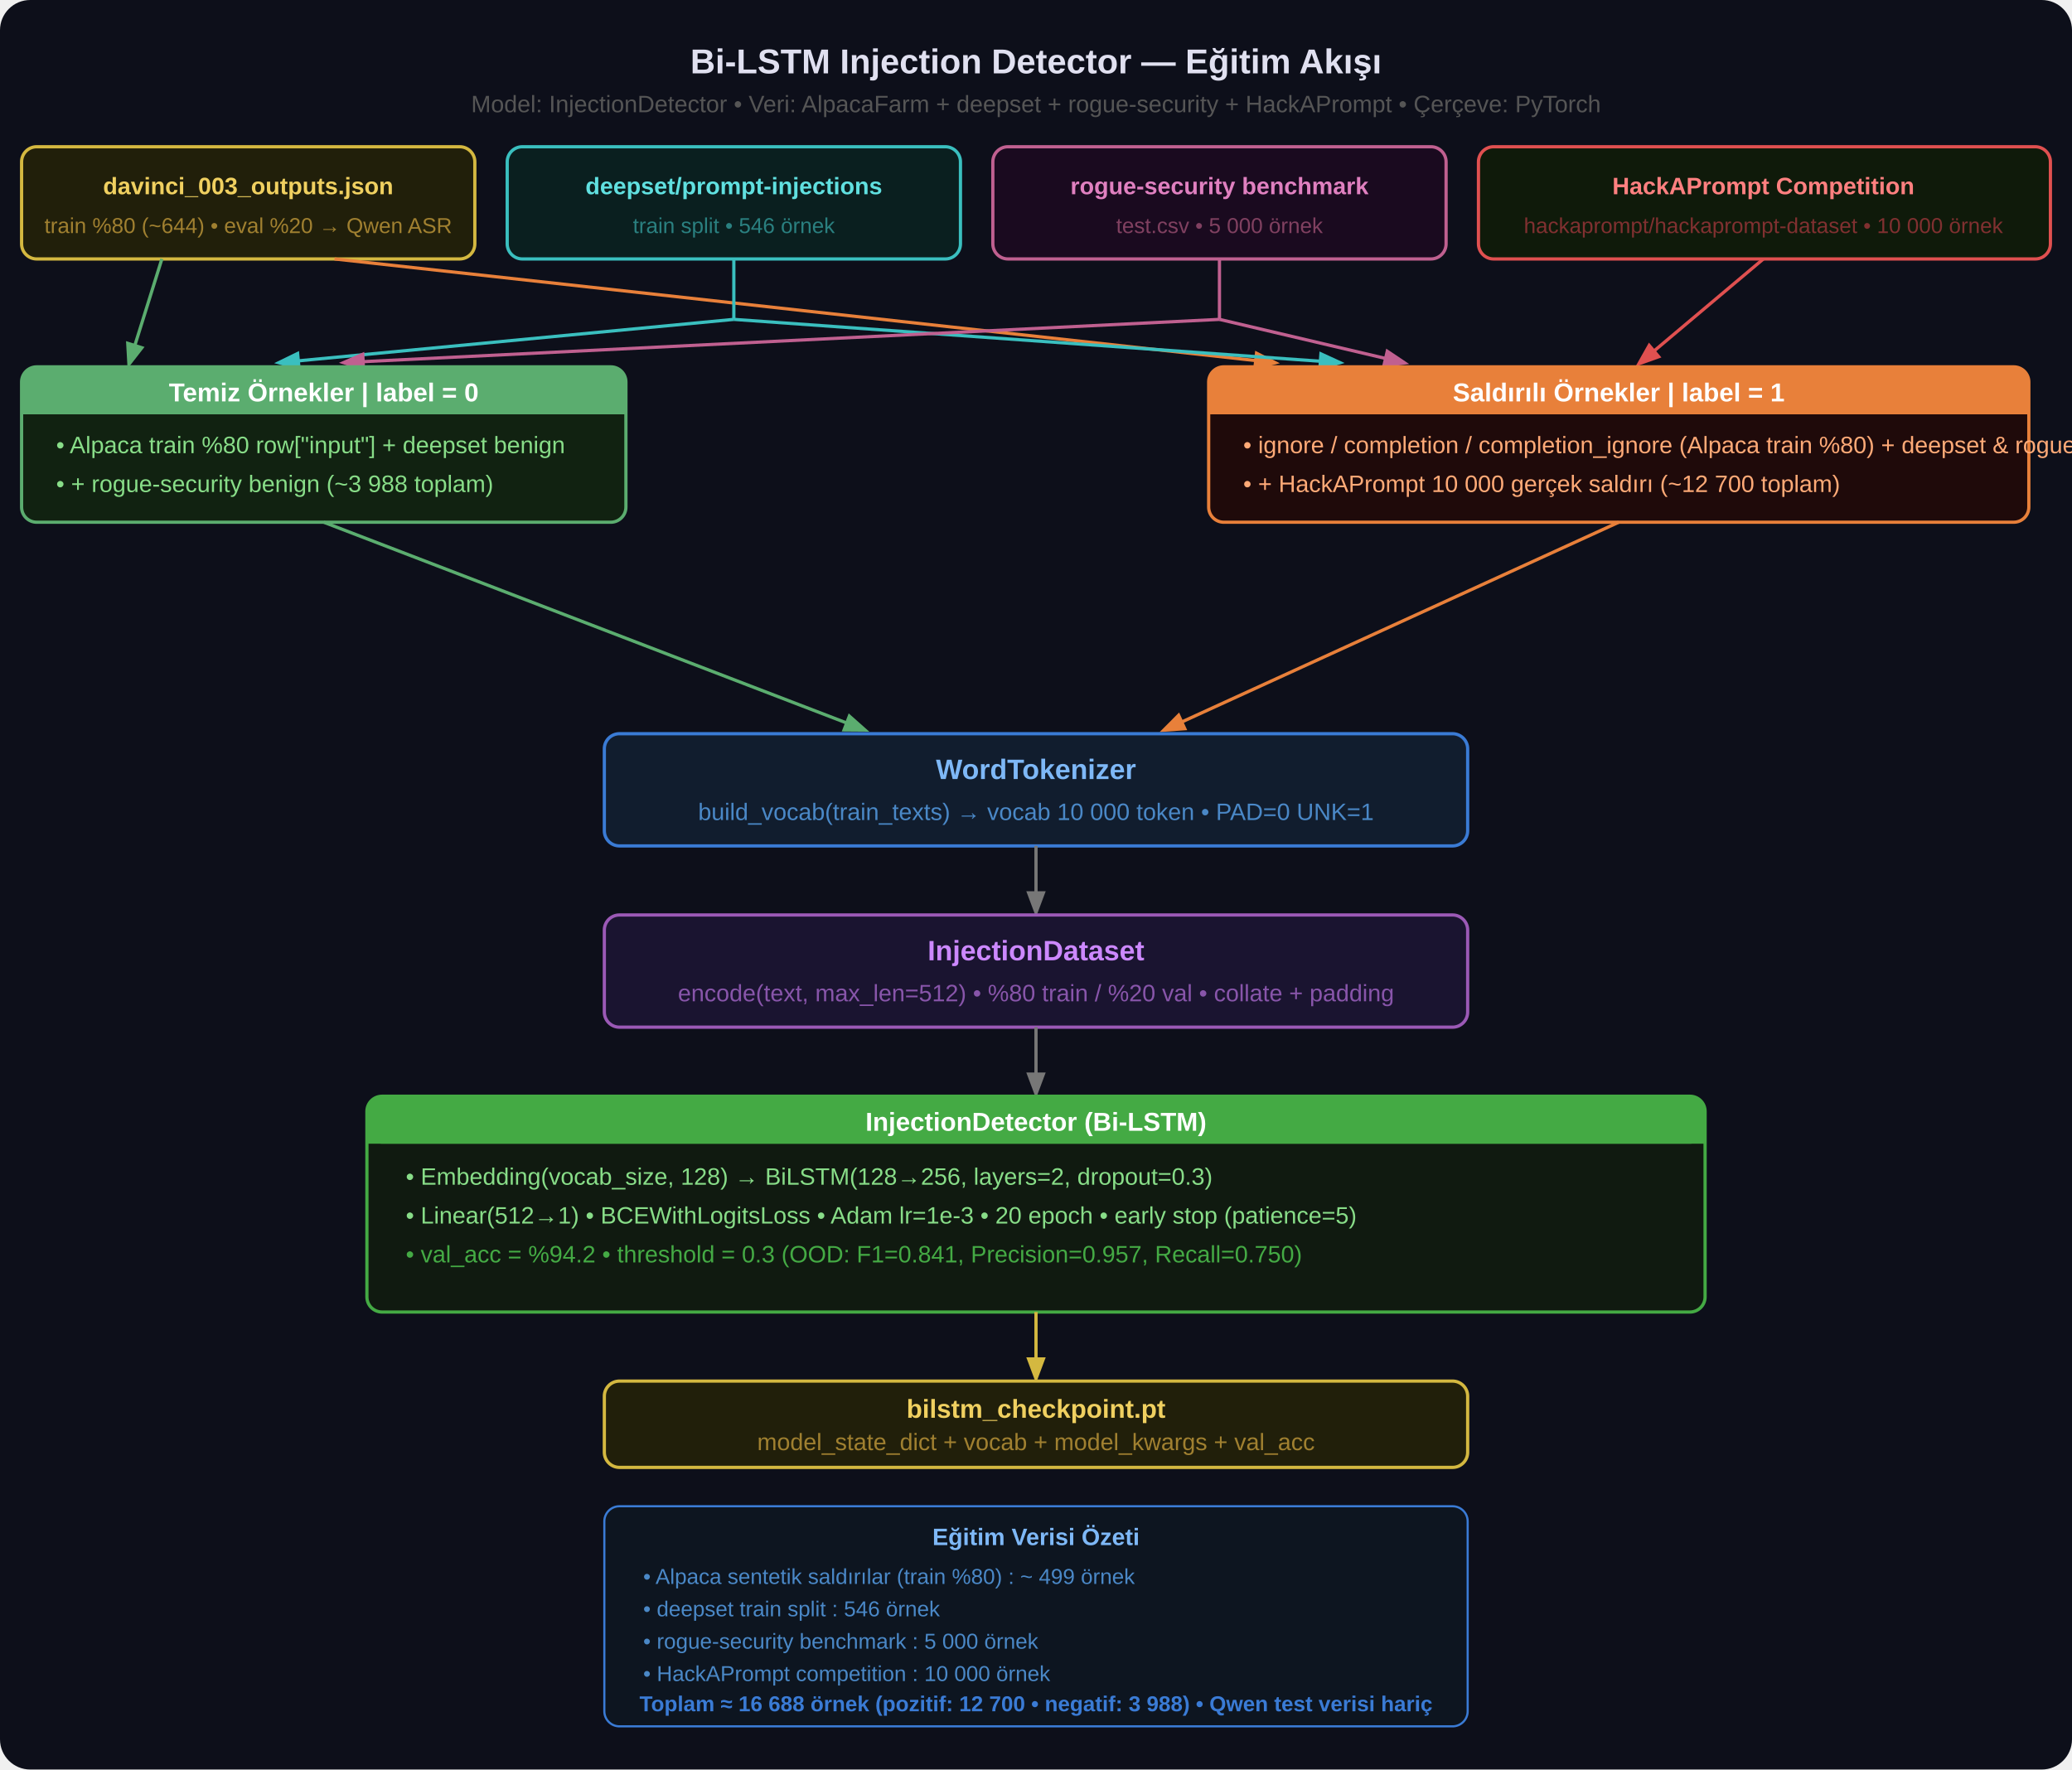
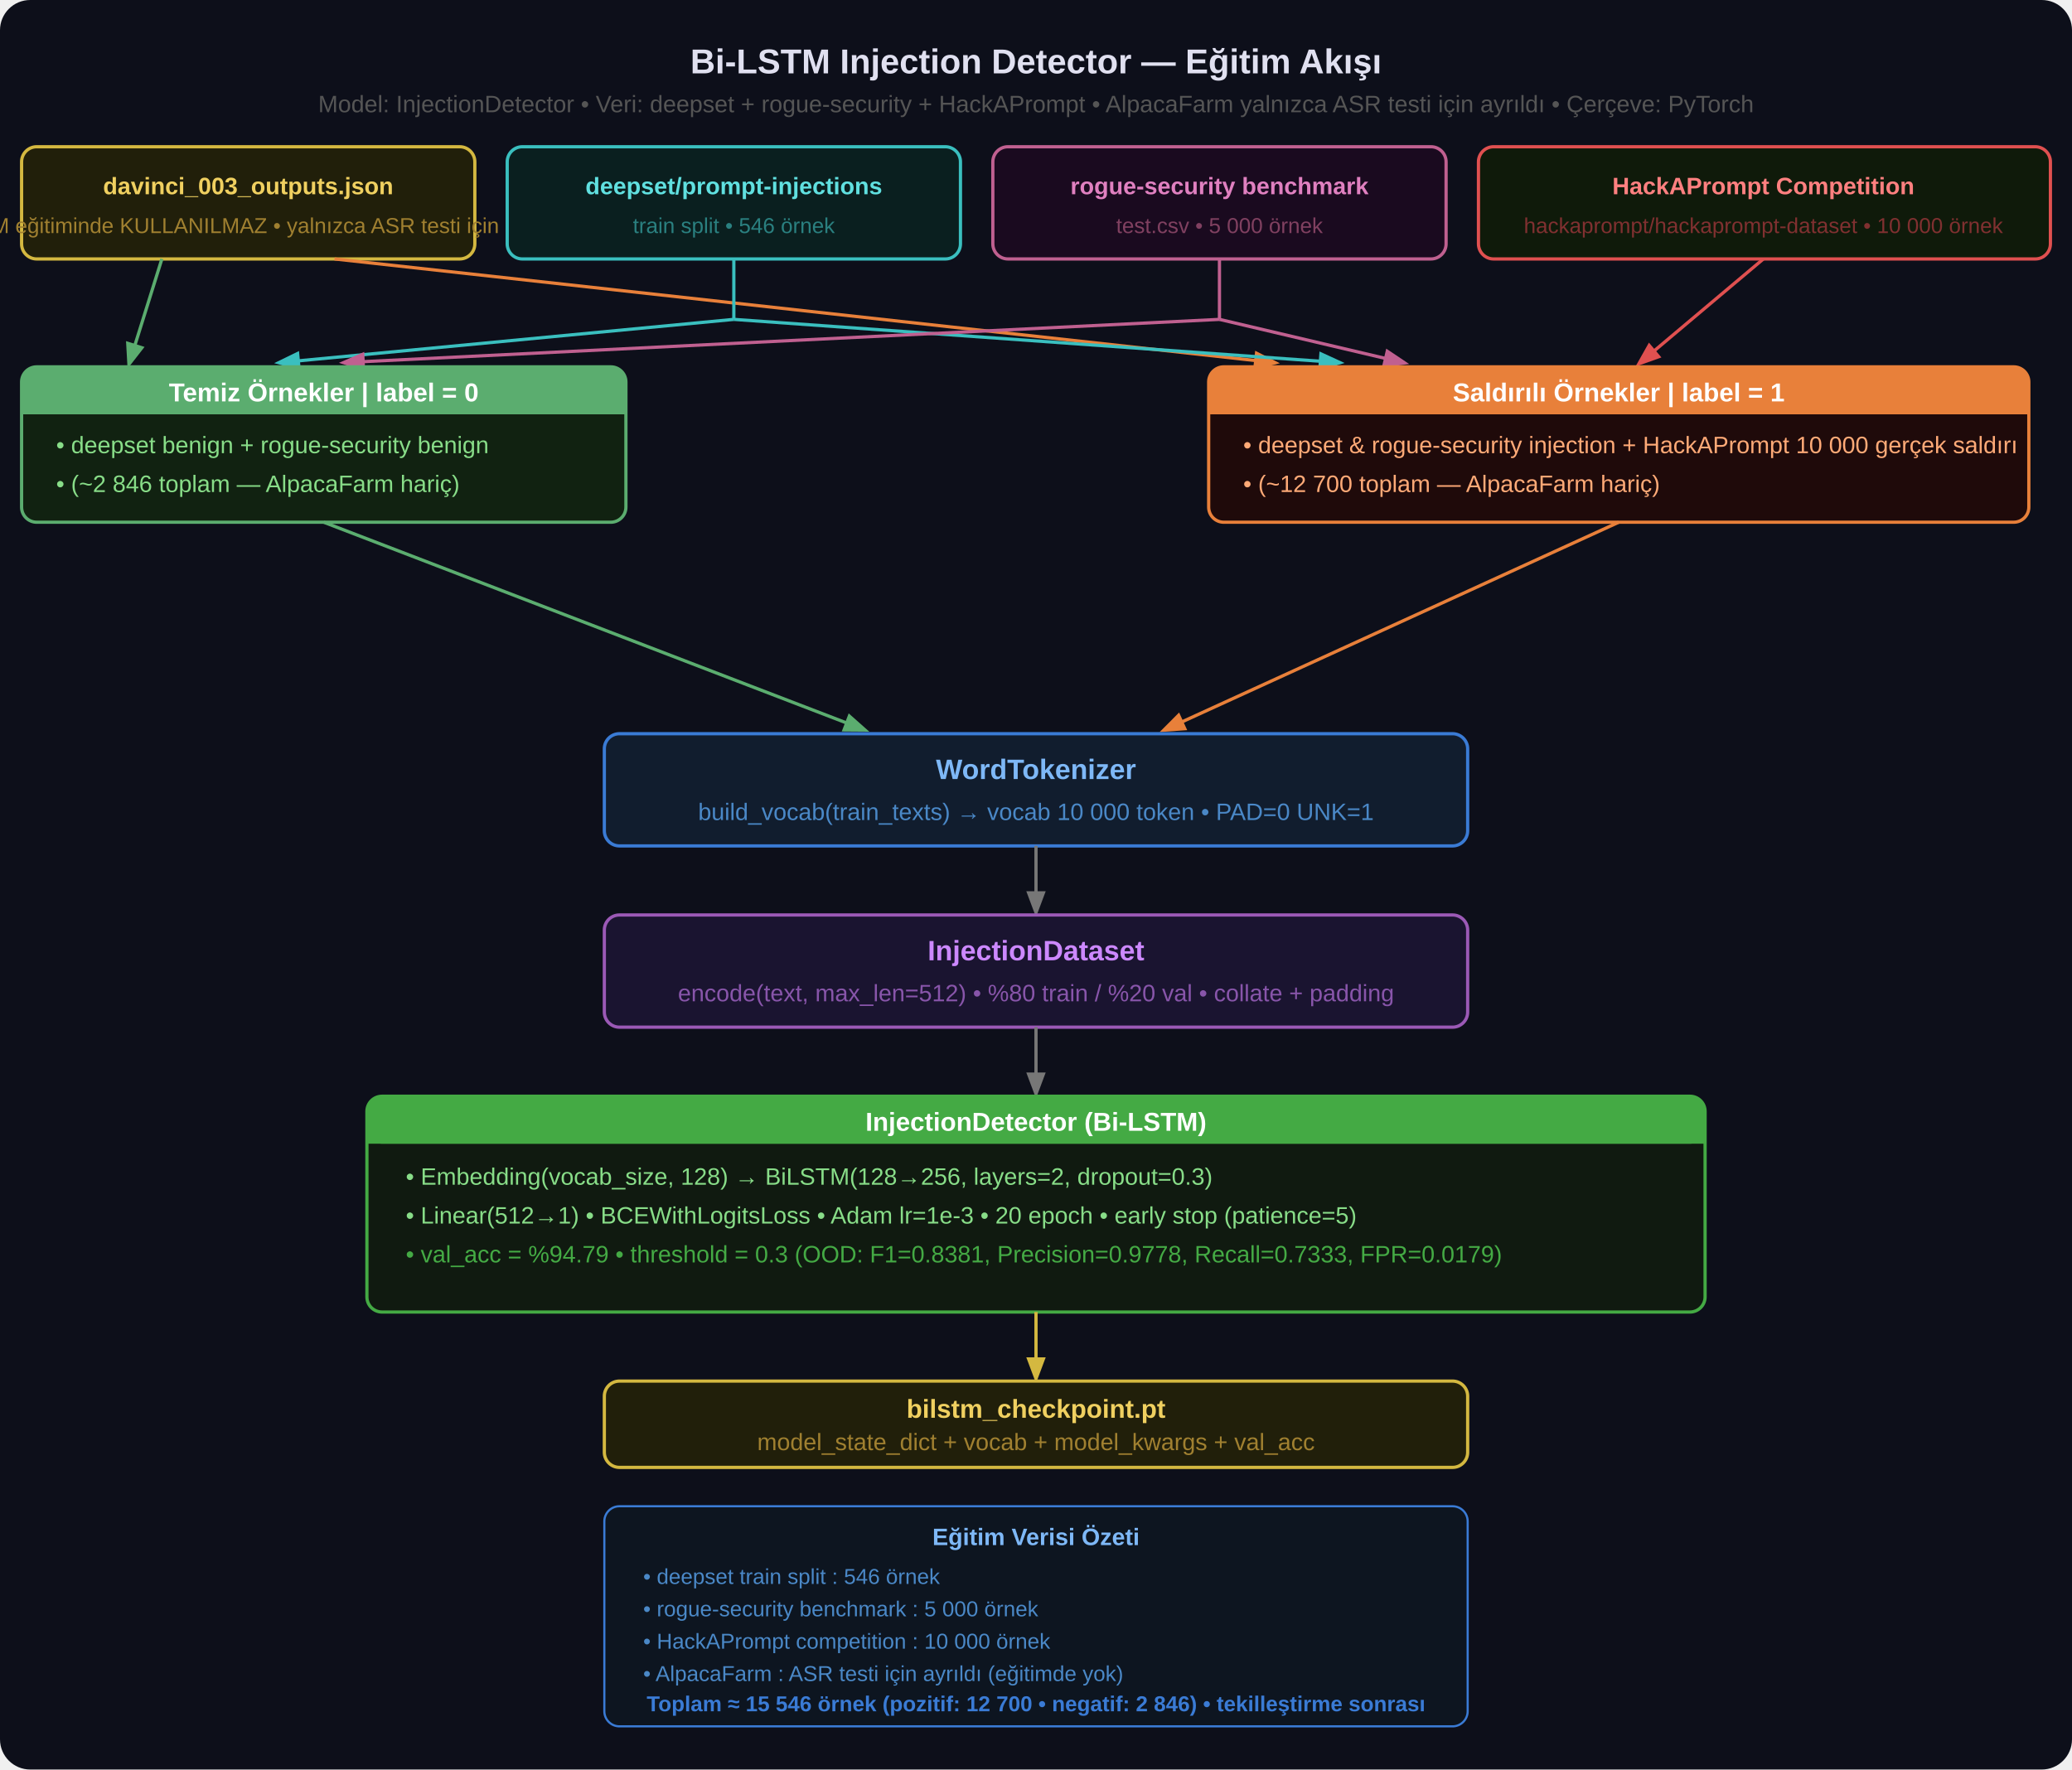
<svg xmlns="http://www.w3.org/2000/svg" viewBox="0 0 960 820" font-family="'Segoe UI', Arial, sans-serif">
  <defs>
    <marker id="aBlue" markerWidth="8" markerHeight="8" refX="6" refY="3" orient="auto">
      <path d="M0,0 L0,6 L8,3 z" fill="#3A7BD5" />
    </marker>
    <marker id="aGreen" markerWidth="8" markerHeight="8" refX="6" refY="3" orient="auto">
      <path d="M0,0 L0,6 L8,3 z" fill="#5BAD6F" />
    </marker>
    <marker id="aGray" markerWidth="8" markerHeight="8" refX="6" refY="3" orient="auto">
      <path d="M0,0 L0,6 L8,3 z" fill="#777" />
    </marker>
    <marker id="aOrange" markerWidth="8" markerHeight="8" refX="6" refY="3" orient="auto">
      <path d="M0,0 L0,6 L8,3 z" fill="#E8803A" />
    </marker>
    <marker id="aGold" markerWidth="8" markerHeight="8" refX="6" refY="3" orient="auto">
      <path d="M0,0 L0,6 L8,3 z" fill="#D4B840" />
    </marker>
    <marker id="aCyan" markerWidth="8" markerHeight="8" refX="6" refY="3" orient="auto">
      <path d="M0,0 L0,6 L8,3 z" fill="#3ABFBF" />
    </marker>
    <marker id="aPink" markerWidth="8" markerHeight="8" refX="6" refY="3" orient="auto">
      <path d="M0,0 L0,6 L8,3 z" fill="#C06090" />
    </marker>
    <marker id="aRed" markerWidth="8" markerHeight="8" refX="6" refY="3" orient="auto">
      <path d="M0,0 L0,6 L8,3 z" fill="#E05050" />
    </marker>
  </defs>
  <rect width="960" height="820" fill="#0d0f1a" rx="14" />
  <text x="480" y="34" text-anchor="middle" fill="#E0E0F0" font-size="16" font-weight="bold">Bi-LSTM Injection Detector — Eğitim Akışı</text>
-   <text x="480" y="52" text-anchor="middle" fill="#555" font-size="11">Model: InjectionDetector  •  Veri: AlpacaFarm + deepset + rogue-security + HackAPrompt  •  Çerçeve: PyTorch</text>
+   <text x="480" y="52" text-anchor="middle" fill="#555" font-size="11">Model: InjectionDetector  •  Veri: deepset + rogue-security + HackAPrompt  •  AlpacaFarm yalnızca ASR testi için ayrıldı  •  Çerçeve: PyTorch</text>
  <rect x="10" y="68" width="210" height="52" rx="7" fill="#211f0a" stroke="#D4B840" stroke-width="1.5" />
  <text x="115" y="90" text-anchor="middle" fill="#F0D060" font-size="11" font-weight="bold">davinci_003_outputs.json</text>
-   <text x="115" y="108" text-anchor="middle" fill="#A08030" font-size="10">train %80 (~644)  •  eval %20 → Qwen ASR</text>
+   <text x="115" y="108" text-anchor="middle" fill="#A08030" font-size="10">BiLSTM eğitiminde KULLANILMAZ  •  yalnızca ASR testi için ayrıldı</text>
  <rect x="235" y="68" width="210" height="52" rx="7" fill="#0a1f1f" stroke="#3ABFBF" stroke-width="1.5" />
  <text x="340" y="90" text-anchor="middle" fill="#60E0E0" font-size="11" font-weight="bold">deepset/prompt-injections</text>
  <text x="340" y="108" text-anchor="middle" fill="#2A8080" font-size="10">train split  •  546 örnek</text>
  <rect x="460" y="68" width="210" height="52" rx="7" fill="#1a0a1f" stroke="#C06090" stroke-width="1.5" />
  <text x="565" y="90" text-anchor="middle" fill="#E080C0" font-size="11" font-weight="bold">rogue-security benchmark</text>
  <text x="565" y="108" text-anchor="middle" fill="#804060" font-size="10">test.csv  •  5 000 örnek</text>
  <rect x="685" y="68" width="265" height="52" rx="7" fill="#0f1a0a" stroke="#E05050" stroke-width="1.5" />
  <text x="817" y="90" text-anchor="middle" fill="#FF8080" font-size="11" font-weight="bold">HackAPrompt Competition</text>
  <text x="817" y="108" text-anchor="middle" fill="#803030" font-size="10">hackaprompt/hackaprompt-dataset  •  10 000 örnek</text>
  <line x1="75" y1="120" x2="60" y2="168" stroke="#5BAD6F" stroke-width="1.5" marker-end="url(#aGreen)" />
  <line x1="155" y1="120" x2="590" y2="168" stroke="#E8803A" stroke-width="1.5" marker-end="url(#aOrange)" />
  <line x1="340" y1="120" x2="340" y2="148" stroke="#3ABFBF" stroke-width="1.5" />
  <line x1="340" y1="148" x2="130" y2="168" stroke="#3ABFBF" stroke-width="1.5" marker-end="url(#aCyan)" />
  <line x1="340" y1="148" x2="620" y2="168" stroke="#3ABFBF" stroke-width="1.5" marker-end="url(#aCyan)" />
  <line x1="565" y1="120" x2="565" y2="148" stroke="#C06090" stroke-width="1.5" />
  <line x1="565" y1="148" x2="160" y2="168" stroke="#C06090" stroke-width="1.5" marker-end="url(#aPink)" />
  <line x1="565" y1="148" x2="650" y2="168" stroke="#C06090" stroke-width="1.5" marker-end="url(#aPink)" />
  <line x1="817" y1="120" x2="760" y2="168" stroke="#E05050" stroke-width="1.5" marker-end="url(#aRed)" />
  <rect x="10" y="170" width="280" height="72" rx="7" fill="#112211" stroke="#5BAD6F" stroke-width="1.5" />
  <rect x="10" y="170" width="280" height="22" rx="7" fill="#5BAD6F" />
  <rect x="10" y="184" width="280" height="8" fill="#5BAD6F" />
  <text x="150" y="186" text-anchor="middle" fill="white" font-size="12" font-weight="bold">Temiz Örnekler  |  label = 0</text>
-   <text x="26" y="210" fill="#88DD88" font-size="11">• Alpaca train %80 row["input"] + deepset benign</text>
-   <text x="26" y="228" fill="#88DD88" font-size="11">• + rogue-security benign  (~3 988 toplam)</text>
+   <text x="26" y="210" fill="#88DD88" font-size="11">• deepset benign + rogue-security benign</text>
+   <text x="26" y="228" fill="#88DD88" font-size="11">• (~2 846 toplam  —  AlpacaFarm hariç)</text>
  <rect x="560" y="170" width="380" height="72" rx="7" fill="#1f0a0a" stroke="#E8803A" stroke-width="1.5" />
  <rect x="560" y="170" width="380" height="22" rx="7" fill="#E8803A" />
  <rect x="560" y="184" width="380" height="8" fill="#E8803A" />
  <text x="750" y="186" text-anchor="middle" fill="white" font-size="12" font-weight="bold">Saldırılı Örnekler  |  label = 1</text>
-   <text x="576" y="210" fill="#FFAA77" font-size="11">• ignore / completion / completion_ignore (Alpaca train %80) + deepset &amp; rogue injection</text>
-   <text x="576" y="228" fill="#FFAA77" font-size="11">• + HackAPrompt 10 000 gerçek saldırı  (~12 700 toplam)</text>
+   <text x="576" y="210" fill="#FFAA77" font-size="11">• deepset &amp; rogue-security injection + HackAPrompt 10 000 gerçek saldırı</text>
+   <text x="576" y="228" fill="#FFAA77" font-size="11">• (~12 700 toplam  —  AlpacaFarm hariç)</text>
  <line x1="150" y1="242" x2="400" y2="338" stroke="#5BAD6F" stroke-width="1.5" marker-end="url(#aGreen)" />
  <line x1="750" y1="242" x2="540" y2="338" stroke="#E8803A" stroke-width="1.5" marker-end="url(#aOrange)" />
  <rect x="280" y="340" width="400" height="52" rx="7" fill="#111d2e" stroke="#3A7BD5" stroke-width="1.5" />
  <text x="480" y="361" text-anchor="middle" fill="#7EB8F7" font-size="13" font-weight="bold">WordTokenizer</text>
  <text x="480" y="380" text-anchor="middle" fill="#4A88C7" font-size="11">build_vocab(train_texts)  →  vocab 10 000 token  •  PAD=0  UNK=1</text>
  <line x1="480" y1="392" x2="480" y2="422" stroke="#777" stroke-width="1.5" marker-end="url(#aGray)" />
  <rect x="280" y="424" width="400" height="52" rx="7" fill="#1a1430" stroke="#9B59B6" stroke-width="1.5" />
  <text x="480" y="445" text-anchor="middle" fill="#CC88FF" font-size="13" font-weight="bold">InjectionDataset</text>
  <text x="480" y="464" text-anchor="middle" fill="#8855AA" font-size="11">encode(text, max_len=512)  •  %80 train  /  %20 val  •  collate + padding</text>
  <line x1="480" y1="476" x2="480" y2="506" stroke="#777" stroke-width="1.5" marker-end="url(#aGray)" />
  <rect x="170" y="508" width="620" height="100" rx="7" fill="#101a10" stroke="#44AA44" stroke-width="1.5" />
  <rect x="170" y="508" width="620" height="22" rx="7" fill="#44AA44" />
  <rect x="170" y="522" width="620" height="8" fill="#44AA44" />
  <text x="480" y="524" text-anchor="middle" fill="white" font-size="12" font-weight="bold">InjectionDetector  (Bi-LSTM)</text>
  <text x="188" y="549" fill="#88DD88" font-size="11">• Embedding(vocab_size, 128)  →  BiLSTM(128→256, layers=2, dropout=0.3)</text>
  <text x="188" y="567" fill="#88DD88" font-size="11">• Linear(512→1)  •  BCEWithLogitsLoss  •  Adam lr=1e-3  •  20 epoch  •  early stop (patience=5)</text>
-   <text x="188" y="585" fill="#44AA44" font-size="11">• val_acc = %94.2  •  threshold = 0.3  (OOD: F1=0.841, Precision=0.957, Recall=0.750)</text>
+   <text x="188" y="585" fill="#44AA44" font-size="11">• val_acc = %94.79  •  threshold = 0.3  (OOD: F1=0.8381, Precision=0.9778, Recall=0.7333, FPR=0.0179)</text>
  <line x1="480" y1="608" x2="480" y2="638" stroke="#D4B840" stroke-width="1.5" marker-end="url(#aGold)" />
  <rect x="280" y="640" width="400" height="40" rx="7" fill="#211f0a" stroke="#D4B840" stroke-width="1.5" />
  <text x="480" y="657" text-anchor="middle" fill="#F0D060" font-size="12" font-weight="bold">bilstm_checkpoint.pt</text>
  <text x="480" y="672" text-anchor="middle" fill="#A08030" font-size="11">model_state_dict  +  vocab  +  model_kwargs  +  val_acc</text>
  <rect x="280" y="698" width="400" height="102" rx="7" fill="#0d1520" stroke="#3A7BD5" stroke-width="1" />
  <text x="480" y="716" text-anchor="middle" fill="#7EB8F7" font-size="11" font-weight="bold">Eğitim Verisi Özeti</text>
-   <text x="298" y="734" fill="#4A88C7" font-size="10">• Alpaca sentetik saldırılar (train %80) :  ~  499 örnek</text>
-   <text x="298" y="749" fill="#4A88C7" font-size="10">• deepset train split                 :    546 örnek</text>
-   <text x="298" y="764" fill="#4A88C7" font-size="10">• rogue-security benchmark       :  5 000 örnek</text>
-   <text x="298" y="779" fill="#4A88C7" font-size="10">• HackAPrompt competition       : 10 000 örnek</text>
-   <text x="480" y="793" text-anchor="middle" fill="#3A7BD5" font-size="10" font-weight="bold">Toplam  ≈  16 688 örnek  (pozitif: 12 700  •  negatif: 3 988)  •  Qwen test verisi hariç</text>
+   <text x="298" y="734" fill="#4A88C7" font-size="10">• deepset train split                 :    546 örnek</text>
+   <text x="298" y="749" fill="#4A88C7" font-size="10">• rogue-security benchmark       :  5 000 örnek</text>
+   <text x="298" y="764" fill="#4A88C7" font-size="10">• HackAPrompt competition       : 10 000 örnek</text>
+   <text x="298" y="779" fill="#4A88C7" font-size="10">• AlpacaFarm                         :  ASR testi için ayrıldı (eğitimde yok)</text>
+   <text x="480" y="793" text-anchor="middle" fill="#3A7BD5" font-size="10" font-weight="bold">Toplam  ≈  15 546 örnek  (pozitif: 12 700  •  negatif: 2 846)  •  tekilleştirme sonrası</text>
</svg>
